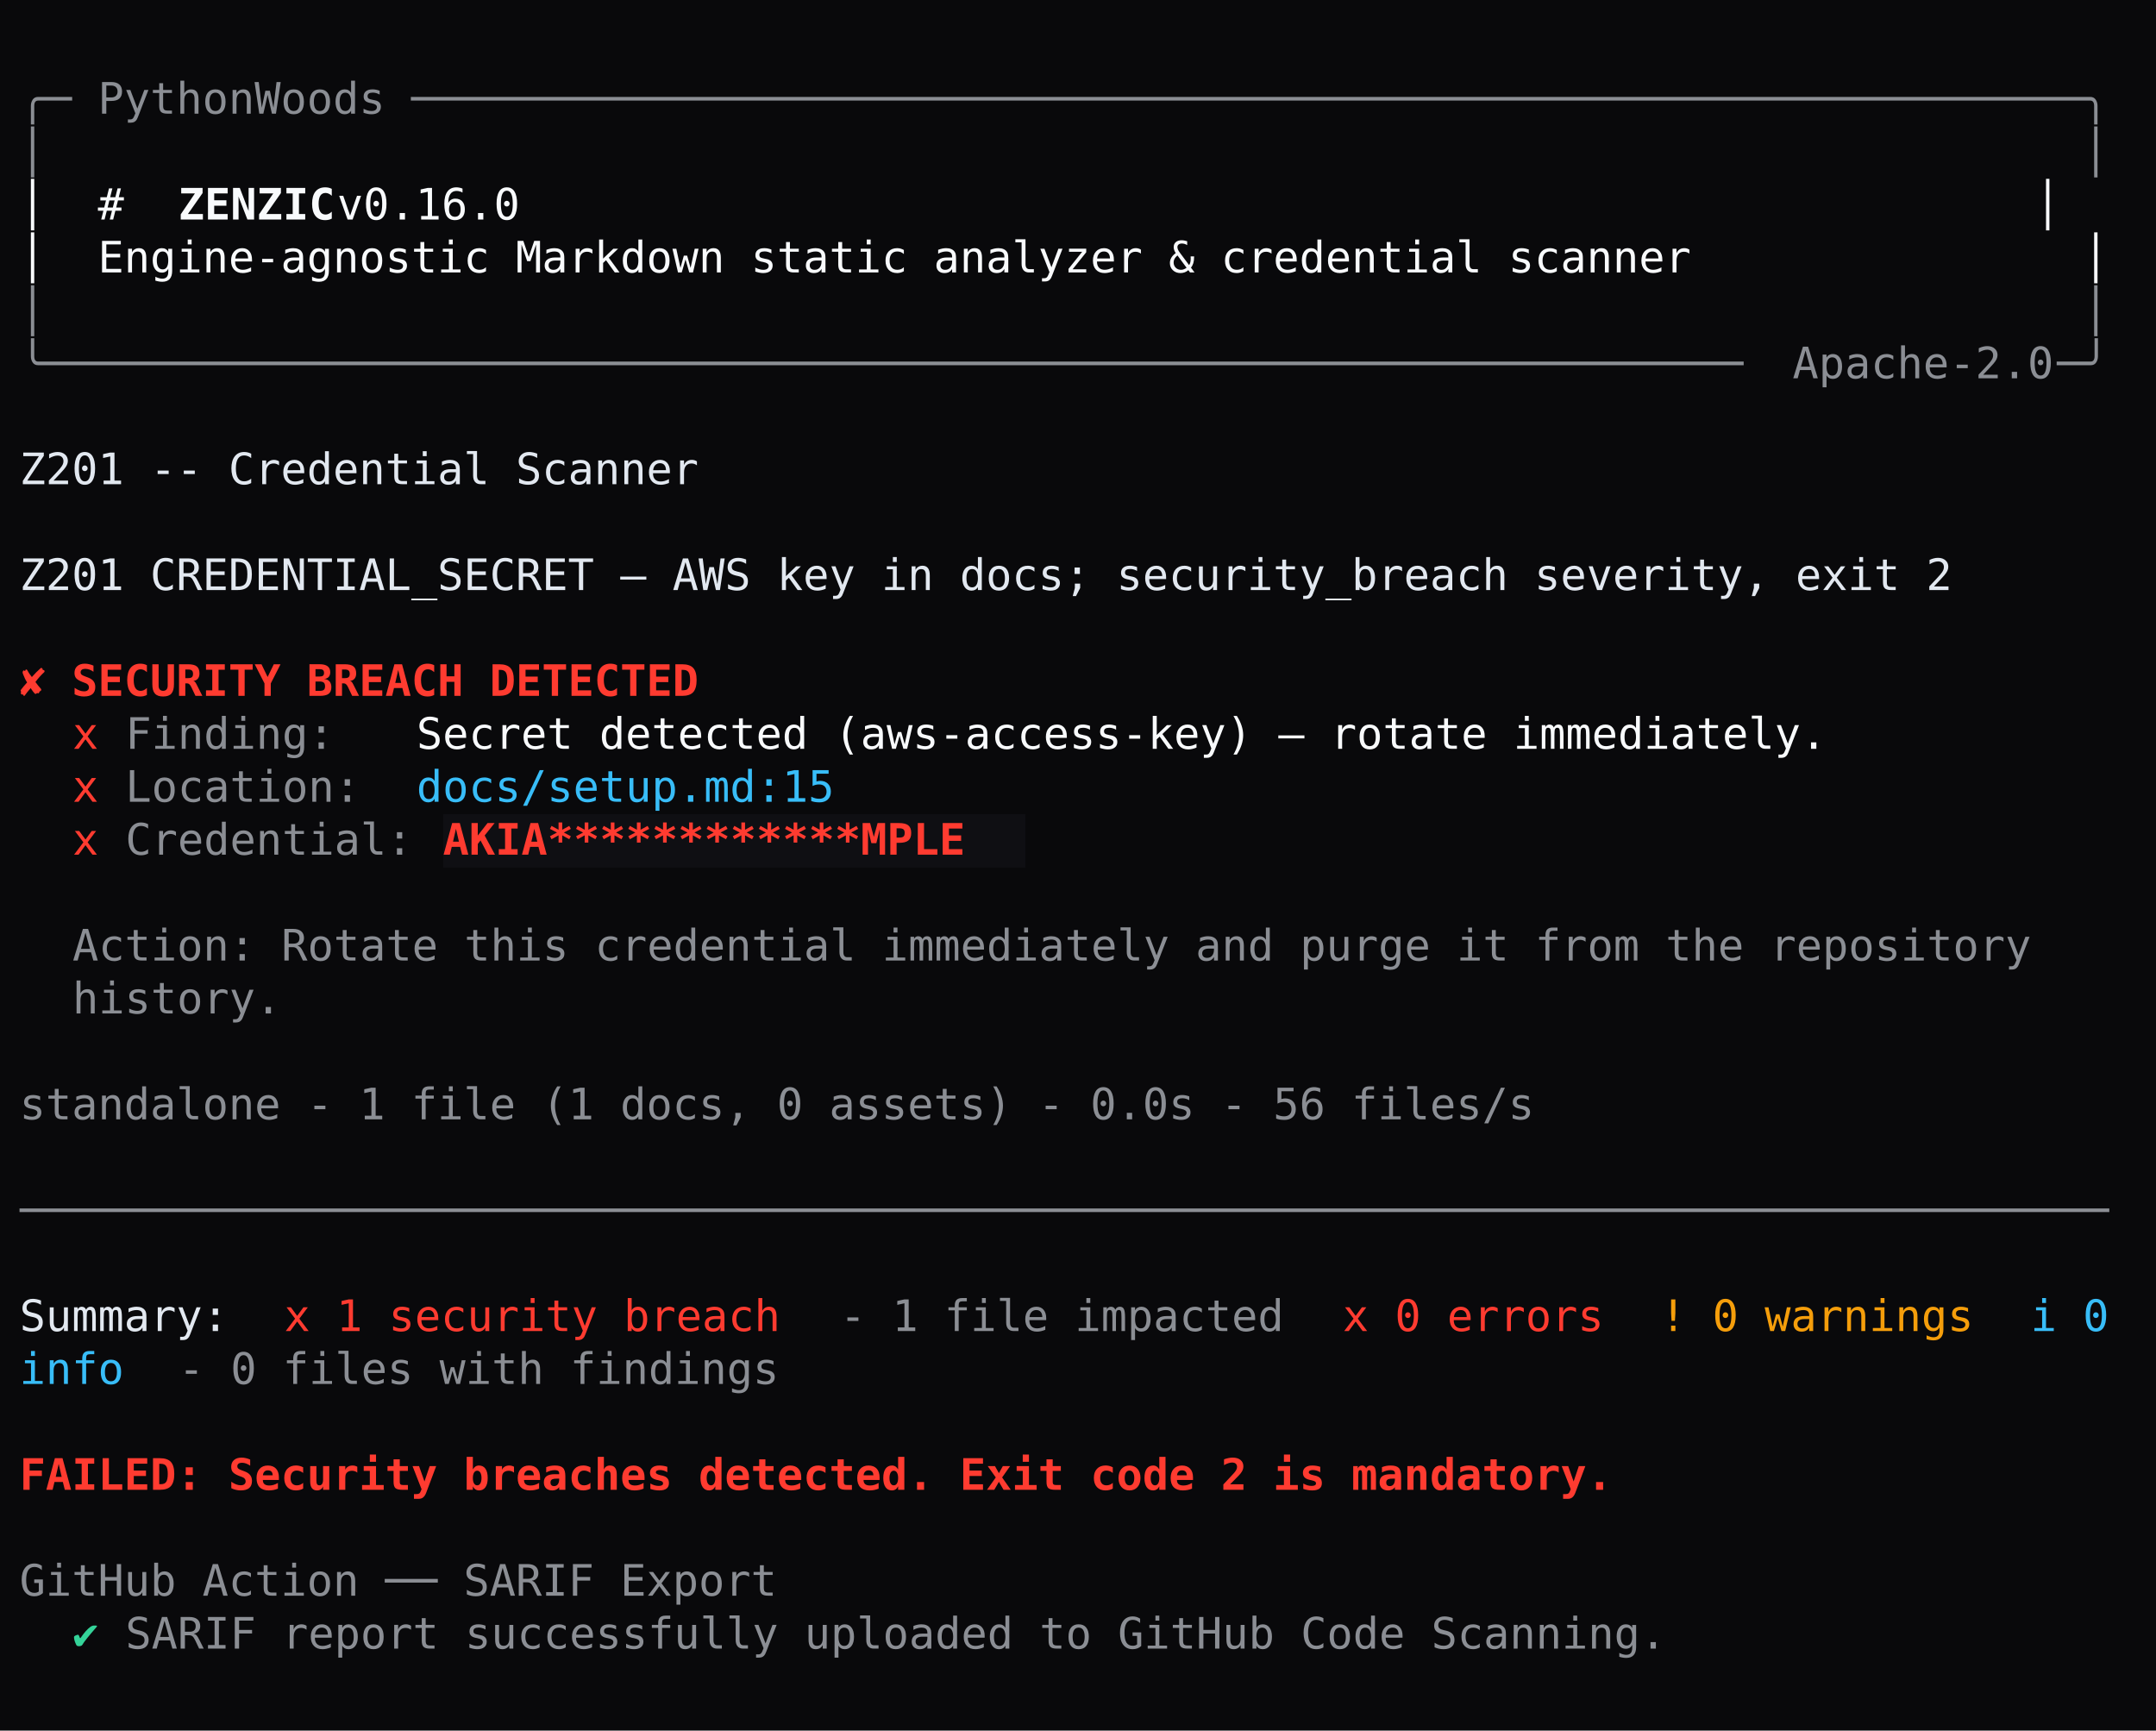
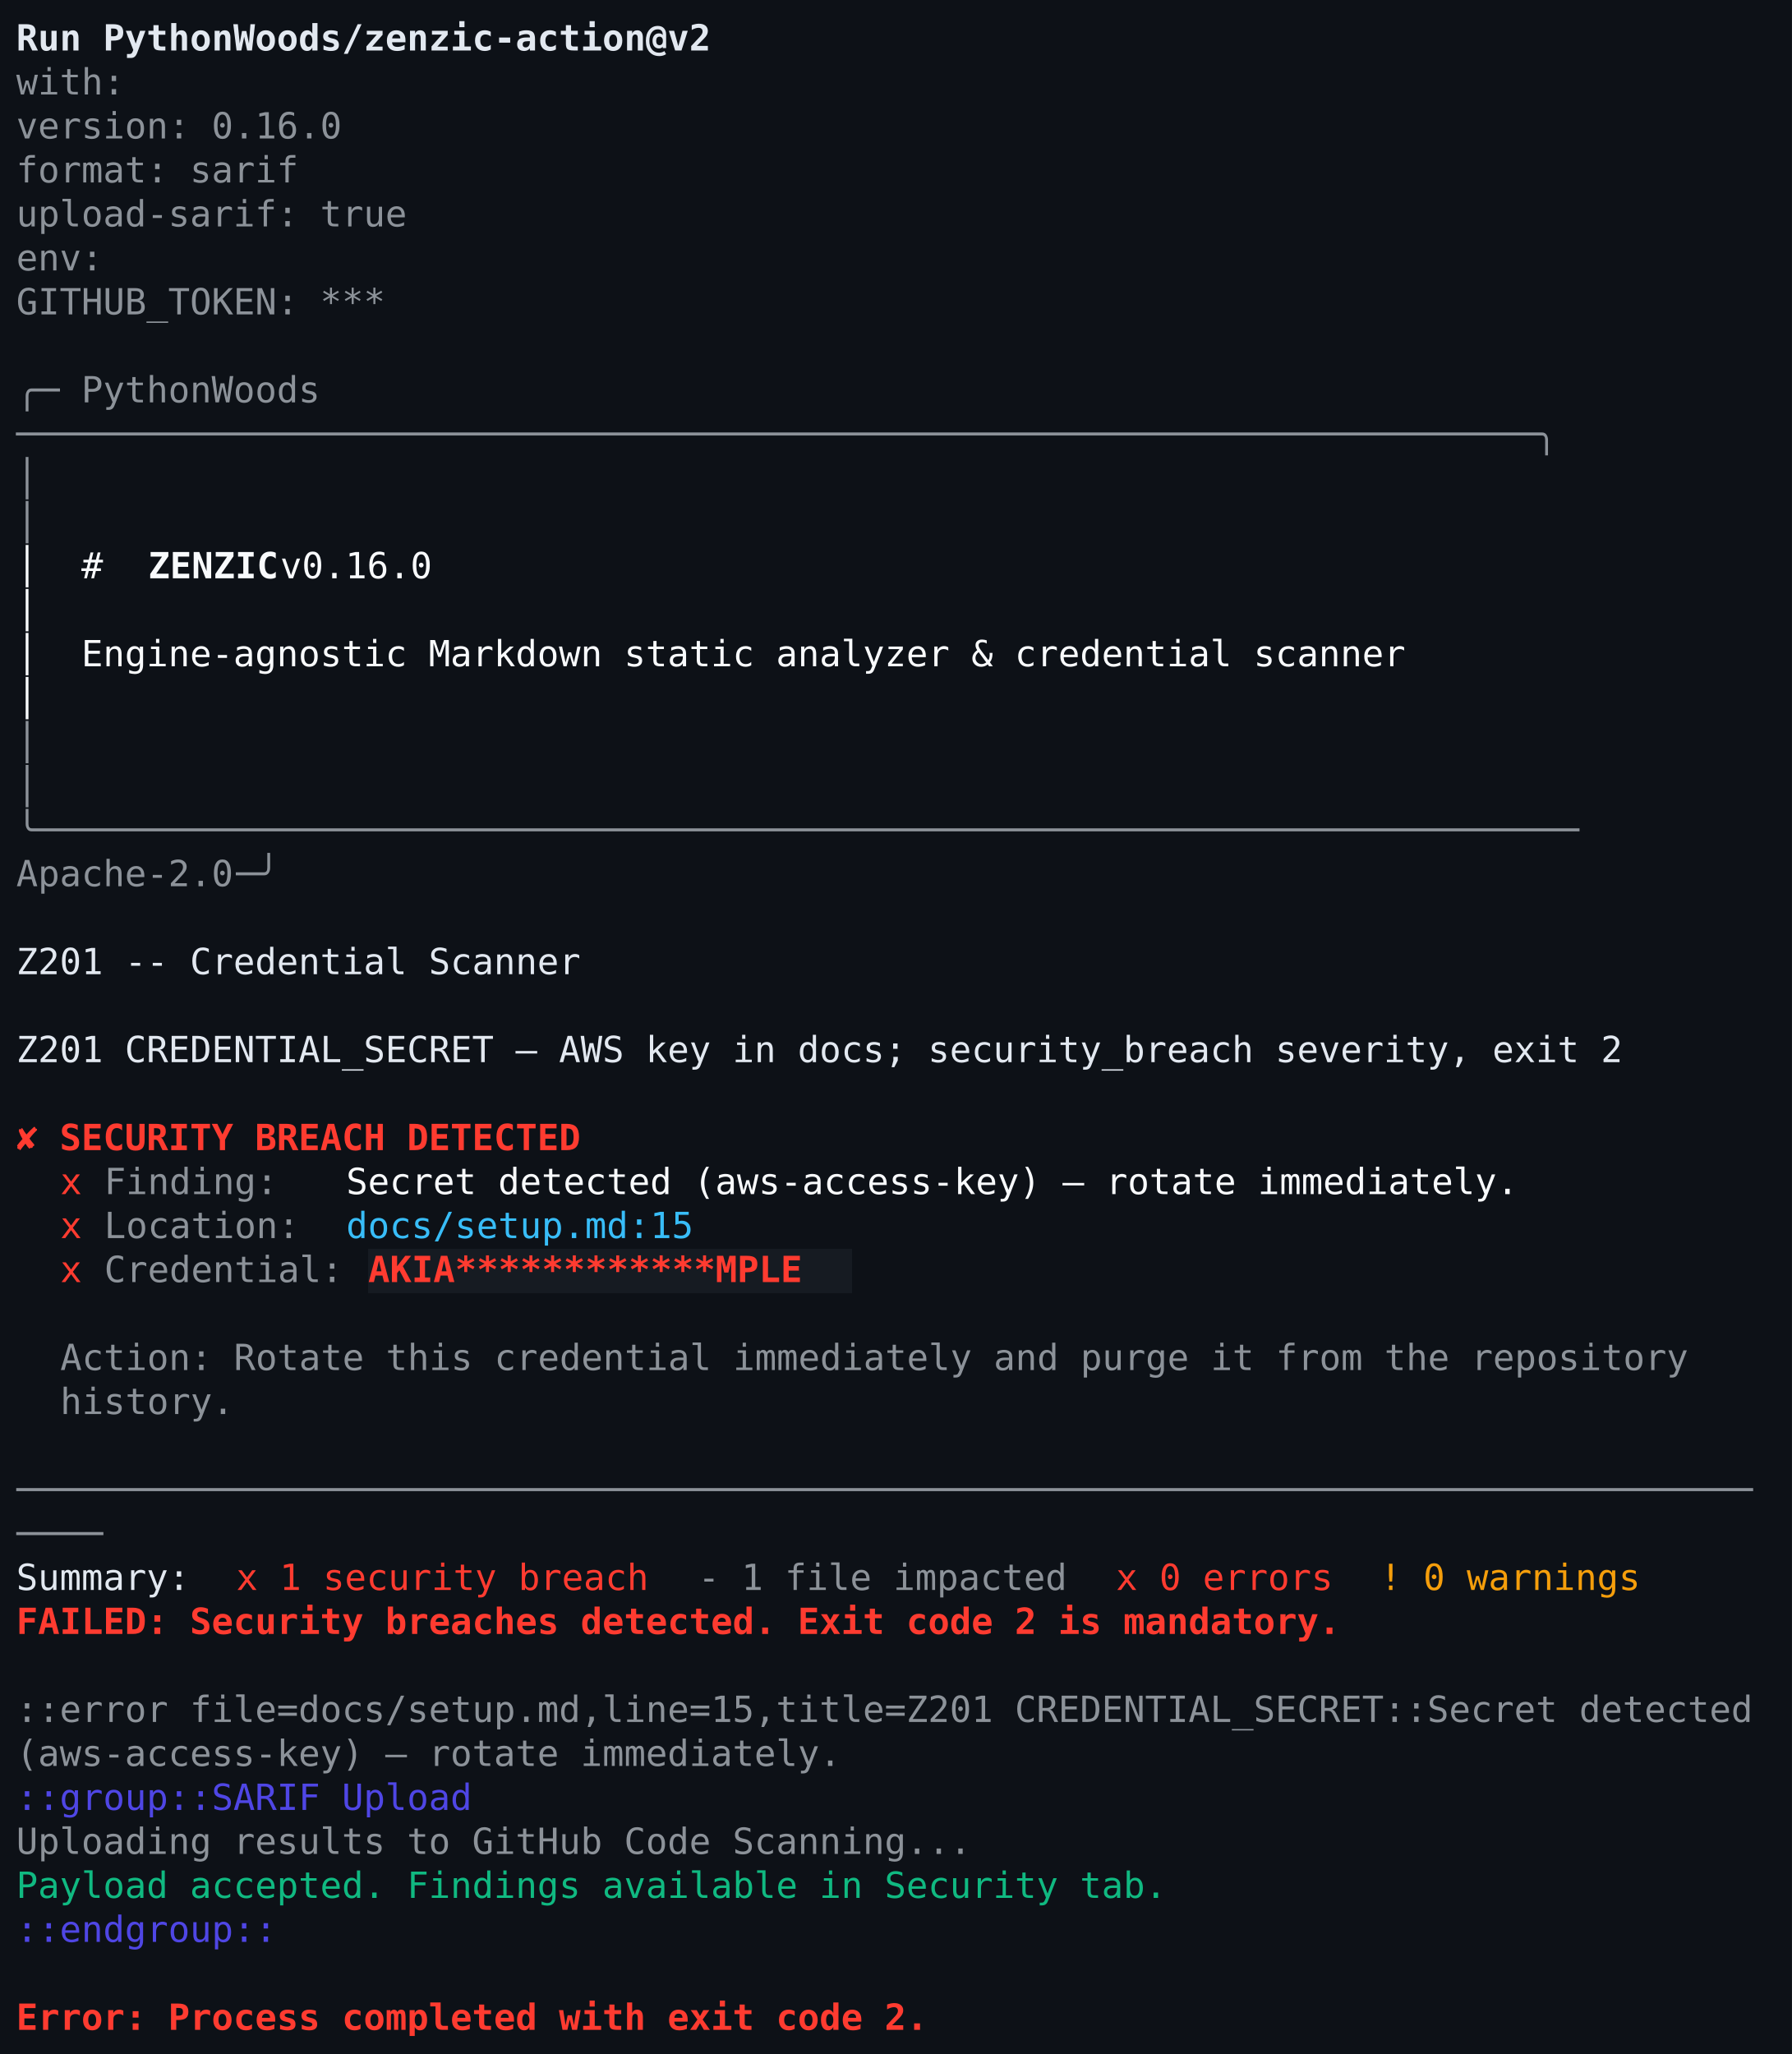
- <svg xmlns="http://www.w3.org/2000/svg" class="rich-terminal" viewBox="0 0 994 797.8">
+ <svg xmlns="http://www.w3.org/2000/svg" class="rich-terminal" viewBox="0 0 994 1139.4">
  <style>

    @font-face {
        font-family: "Fira Code";
        src: local("FiraCode-Regular"),
                url("https://cdnjs.cloudflare.com/ajax/libs/firacode/6.2.0/woff2/FiraCode-Regular.woff2") format("woff2"),
                url("https://cdnjs.cloudflare.com/ajax/libs/firacode/6.2.0/woff/FiraCode-Regular.woff") format("woff");
        font-style: normal;
        font-weight: 400;
    }
    @font-face {
        font-family: "Fira Code";
        src: local("FiraCode-Bold"),
                url("https://cdnjs.cloudflare.com/ajax/libs/firacode/6.2.0/woff2/FiraCode-Bold.woff2") format("woff2"),
                url("https://cdnjs.cloudflare.com/ajax/libs/firacode/6.2.0/woff/FiraCode-Bold.woff") format("woff");
        font-style: bold;
        font-weight: 700;
    }

-     .terminal-1572485941-matrix {
+     .terminal-2538310199-matrix {
        font-family: Fira Code, monospace;
        font-size: 20px;
        line-height: 24.4px;
        font-variant-east-asian: full-width;
    }

-     .terminal-1572485941-title {
+     .terminal-2538310199-title {
        font-size: 18px;
        font-weight: bold;
        font-family: arial;
    }

-     .terminal-1572485941-r1 { fill: #e2e8f0 }
- .terminal-1572485941-r2 { fill: #8b8e94 }
- .terminal-1572485941-r3 { fill: #f8fafc }
- .terminal-1572485941-r4 { fill: #f8fafc;font-weight: bold }
- .terminal-1572485941-r5 { fill: #ff3b30;font-weight: bold }
- .terminal-1572485941-r6 { fill: #ff3b30 }
- .terminal-1572485941-r7 { fill: #38bdf8 }
- .terminal-1572485941-r8 { fill: #f59e0b }
- .terminal-1572485941-r9 { fill: #34d399 }
+     .terminal-2538310199-r1 { fill: #e2e8f0;font-weight: bold }
+ .terminal-2538310199-r2 { fill: #e2e8f0 }
+ .terminal-2538310199-r3 { fill: #8c9299 }
+ .terminal-2538310199-r4 { fill: #f8fafc }
+ .terminal-2538310199-r5 { fill: #f8fafc;font-weight: bold }
+ .terminal-2538310199-r6 { fill: #ff3b30;font-weight: bold }
+ .terminal-2538310199-r7 { fill: #ff3b30 }
+ .terminal-2538310199-r8 { fill: #38bdf8 }
+ .terminal-2538310199-r9 { fill: #f59e0b }
+ .terminal-2538310199-r10 { fill: #4f46e5 }
+ .terminal-2538310199-r11 { fill: #10b981 }
    </style>
-   <rect width="100%" height="100%" fill="#09090b" />
+   <rect width="100%" height="100%" fill="#0d1117" />
  <defs>
-     <clipPath id="terminal-1572485941-clip-terminal">
-       <rect x="0" y="0" width="975.0" height="779.8" />
-     </clipPath>
-     <clipPath id="terminal-1572485941-line-0">
+     <clipPath id="terminal-2538310199-clip-terminal">
+       <rect x="0" y="0" width="975.0" height="1121.4" />
+     </clipPath>
+     <clipPath id="terminal-2538310199-line-0">
      <rect x="0" y="1.5" width="976" height="24.65" />
    </clipPath>
-     <clipPath id="terminal-1572485941-line-1">
+     <clipPath id="terminal-2538310199-line-1">
      <rect x="0" y="25.9" width="976" height="24.65" />
    </clipPath>
-     <clipPath id="terminal-1572485941-line-2">
+     <clipPath id="terminal-2538310199-line-2">
      <rect x="0" y="50.3" width="976" height="24.65" />
    </clipPath>
-     <clipPath id="terminal-1572485941-line-3">
+     <clipPath id="terminal-2538310199-line-3">
      <rect x="0" y="74.7" width="976" height="24.65" />
    </clipPath>
-     <clipPath id="terminal-1572485941-line-4">
+     <clipPath id="terminal-2538310199-line-4">
      <rect x="0" y="99.1" width="976" height="24.65" />
    </clipPath>
-     <clipPath id="terminal-1572485941-line-5">
+     <clipPath id="terminal-2538310199-line-5">
      <rect x="0" y="123.5" width="976" height="24.65" />
    </clipPath>
-     <clipPath id="terminal-1572485941-line-6">
+     <clipPath id="terminal-2538310199-line-6">
      <rect x="0" y="147.9" width="976" height="24.65" />
    </clipPath>
-     <clipPath id="terminal-1572485941-line-7">
+     <clipPath id="terminal-2538310199-line-7">
      <rect x="0" y="172.3" width="976" height="24.65" />
    </clipPath>
-     <clipPath id="terminal-1572485941-line-8">
+     <clipPath id="terminal-2538310199-line-8">
      <rect x="0" y="196.7" width="976" height="24.65" />
    </clipPath>
-     <clipPath id="terminal-1572485941-line-9">
+     <clipPath id="terminal-2538310199-line-9">
      <rect x="0" y="221.1" width="976" height="24.65" />
    </clipPath>
-     <clipPath id="terminal-1572485941-line-10">
+     <clipPath id="terminal-2538310199-line-10">
      <rect x="0" y="245.5" width="976" height="24.65" />
    </clipPath>
-     <clipPath id="terminal-1572485941-line-11">
+     <clipPath id="terminal-2538310199-line-11">
      <rect x="0" y="269.9" width="976" height="24.65" />
    </clipPath>
-     <clipPath id="terminal-1572485941-line-12">
+     <clipPath id="terminal-2538310199-line-12">
      <rect x="0" y="294.3" width="976" height="24.65" />
    </clipPath>
-     <clipPath id="terminal-1572485941-line-13">
+     <clipPath id="terminal-2538310199-line-13">
      <rect x="0" y="318.7" width="976" height="24.65" />
    </clipPath>
-     <clipPath id="terminal-1572485941-line-14">
+     <clipPath id="terminal-2538310199-line-14">
      <rect x="0" y="343.1" width="976" height="24.65" />
    </clipPath>
-     <clipPath id="terminal-1572485941-line-15">
+     <clipPath id="terminal-2538310199-line-15">
      <rect x="0" y="367.5" width="976" height="24.65" />
    </clipPath>
-     <clipPath id="terminal-1572485941-line-16">
+     <clipPath id="terminal-2538310199-line-16">
      <rect x="0" y="391.9" width="976" height="24.65" />
    </clipPath>
-     <clipPath id="terminal-1572485941-line-17">
+     <clipPath id="terminal-2538310199-line-17">
      <rect x="0" y="416.3" width="976" height="24.65" />
    </clipPath>
-     <clipPath id="terminal-1572485941-line-18">
+     <clipPath id="terminal-2538310199-line-18">
      <rect x="0" y="440.7" width="976" height="24.65" />
    </clipPath>
-     <clipPath id="terminal-1572485941-line-19">
+     <clipPath id="terminal-2538310199-line-19">
      <rect x="0" y="465.1" width="976" height="24.65" />
    </clipPath>
-     <clipPath id="terminal-1572485941-line-20">
+     <clipPath id="terminal-2538310199-line-20">
      <rect x="0" y="489.5" width="976" height="24.65" />
    </clipPath>
-     <clipPath id="terminal-1572485941-line-21">
+     <clipPath id="terminal-2538310199-line-21">
      <rect x="0" y="513.9" width="976" height="24.65" />
    </clipPath>
-     <clipPath id="terminal-1572485941-line-22">
+     <clipPath id="terminal-2538310199-line-22">
      <rect x="0" y="538.3" width="976" height="24.65" />
    </clipPath>
-     <clipPath id="terminal-1572485941-line-23">
+     <clipPath id="terminal-2538310199-line-23">
      <rect x="0" y="562.7" width="976" height="24.65" />
    </clipPath>
-     <clipPath id="terminal-1572485941-line-24">
+     <clipPath id="terminal-2538310199-line-24">
      <rect x="0" y="587.1" width="976" height="24.65" />
    </clipPath>
-     <clipPath id="terminal-1572485941-line-25">
+     <clipPath id="terminal-2538310199-line-25">
      <rect x="0" y="611.5" width="976" height="24.65" />
    </clipPath>
-     <clipPath id="terminal-1572485941-line-26">
+     <clipPath id="terminal-2538310199-line-26">
      <rect x="0" y="635.9" width="976" height="24.65" />
    </clipPath>
-     <clipPath id="terminal-1572485941-line-27">
+     <clipPath id="terminal-2538310199-line-27">
      <rect x="0" y="660.3" width="976" height="24.65" />
    </clipPath>
-     <clipPath id="terminal-1572485941-line-28">
+     <clipPath id="terminal-2538310199-line-28">
      <rect x="0" y="684.7" width="976" height="24.65" />
    </clipPath>
-     <clipPath id="terminal-1572485941-line-29">
+     <clipPath id="terminal-2538310199-line-29">
      <rect x="0" y="709.1" width="976" height="24.65" />
    </clipPath>
-     <clipPath id="terminal-1572485941-line-30">
+     <clipPath id="terminal-2538310199-line-30">
      <rect x="0" y="733.5" width="976" height="24.65" />
    </clipPath>
+     <clipPath id="terminal-2538310199-line-31">
+       <rect x="0" y="757.9" width="976" height="24.65" />
+     </clipPath>
+     <clipPath id="terminal-2538310199-line-32">
+       <rect x="0" y="782.3" width="976" height="24.65" />
+     </clipPath>
+     <clipPath id="terminal-2538310199-line-33">
+       <rect x="0" y="806.7" width="976" height="24.65" />
+     </clipPath>
+     <clipPath id="terminal-2538310199-line-34">
+       <rect x="0" y="831.1" width="976" height="24.65" />
+     </clipPath>
+     <clipPath id="terminal-2538310199-line-35">
+       <rect x="0" y="855.5" width="976" height="24.65" />
+     </clipPath>
+     <clipPath id="terminal-2538310199-line-36">
+       <rect x="0" y="879.9" width="976" height="24.65" />
+     </clipPath>
+     <clipPath id="terminal-2538310199-line-37">
+       <rect x="0" y="904.3" width="976" height="24.65" />
+     </clipPath>
+     <clipPath id="terminal-2538310199-line-38">
+       <rect x="0" y="928.7" width="976" height="24.65" />
+     </clipPath>
+     <clipPath id="terminal-2538310199-line-39">
+       <rect x="0" y="953.1" width="976" height="24.65" />
+     </clipPath>
+     <clipPath id="terminal-2538310199-line-40">
+       <rect x="0" y="977.5" width="976" height="24.65" />
+     </clipPath>
+     <clipPath id="terminal-2538310199-line-41">
+       <rect x="0" y="1001.9" width="976" height="24.65" />
+     </clipPath>
+     <clipPath id="terminal-2538310199-line-42">
+       <rect x="0" y="1026.3" width="976" height="24.65" />
+     </clipPath>
+     <clipPath id="terminal-2538310199-line-43">
+       <rect x="0" y="1050.7" width="976" height="24.65" />
+     </clipPath>
+     <clipPath id="terminal-2538310199-line-44">
+       <rect x="0" y="1075.1" width="976" height="24.65" />
+     </clipPath>
  </defs>
-   <g transform="translate(9, 8)" clip-path="url(#terminal-1572485941-clip-terminal)">
-     <rect fill="#0f0f13" x="195.2" y="367.5" width="268.4" height="24.65" shape-rendering="crispEdges" />
-     <g class="terminal-1572485941-matrix">
-       <text class="terminal-1572485941-r1" x="976" y="20" textLength="12.2" clip-path="url(#terminal-1572485941-line-0)">
- </text>
-       <text class="terminal-1572485941-r2" x="0" y="44.4" textLength="976" clip-path="url(#terminal-1572485941-line-1)">╭─ PythonWoods ────────────────────────────────────────────────────────────────╮</text>
-       <text class="terminal-1572485941-r1" x="976" y="44.4" textLength="12.2" clip-path="url(#terminal-1572485941-line-1)">
- </text>
-       <text class="terminal-1572485941-r2" x="0" y="68.8" textLength="976" clip-path="url(#terminal-1572485941-line-2)">│                                                                              │</text>
-       <text class="terminal-1572485941-r1" x="976" y="68.8" textLength="12.2" clip-path="url(#terminal-1572485941-line-2)">
- </text>
-       <text class="terminal-1572485941-r3" x="0" y="93.2" textLength="73.2" clip-path="url(#terminal-1572485941-line-3)">│  #  </text>
-       <text class="terminal-1572485941-r4" x="73.2" y="93.2" textLength="73.2" clip-path="url(#terminal-1572485941-line-3)">ZENZIC</text>
-       <text class="terminal-1572485941-r3" x="146.4" y="93.2" textLength="829.6" clip-path="url(#terminal-1572485941-line-3)">  v0.16.0                                                          │</text>
-       <text class="terminal-1572485941-r1" x="976" y="93.2" textLength="12.2" clip-path="url(#terminal-1572485941-line-3)">
- </text>
-       <text class="terminal-1572485941-r3" x="0" y="117.6" textLength="976" clip-path="url(#terminal-1572485941-line-4)">│  Engine-agnostic Markdown static analyzer &amp; credential scanner               │</text>
-       <text class="terminal-1572485941-r1" x="976" y="117.6" textLength="12.2" clip-path="url(#terminal-1572485941-line-4)">
- </text>
-       <text class="terminal-1572485941-r2" x="0" y="142" textLength="976" clip-path="url(#terminal-1572485941-line-5)">│                                                                              │</text>
-       <text class="terminal-1572485941-r1" x="976" y="142" textLength="12.2" clip-path="url(#terminal-1572485941-line-5)">
- </text>
-       <text class="terminal-1572485941-r2" x="0" y="166.4" textLength="817.4" clip-path="url(#terminal-1572485941-line-6)">╰───────────────────────────────────────────────────────────────── </text>
-       <text class="terminal-1572485941-r2" x="817.4" y="166.4" textLength="122" clip-path="url(#terminal-1572485941-line-6)">Apache-2.0</text>
-       <text class="terminal-1572485941-r2" x="939.4" y="166.4" textLength="36.6" clip-path="url(#terminal-1572485941-line-6)"> ─╯</text>
-       <text class="terminal-1572485941-r1" x="976" y="166.4" textLength="12.2" clip-path="url(#terminal-1572485941-line-6)">
- </text>
-       <text class="terminal-1572485941-r1" x="976" y="190.8" textLength="12.2" clip-path="url(#terminal-1572485941-line-7)">
- </text>
-       <text class="terminal-1572485941-r1" x="0" y="215.2" textLength="317.2" clip-path="url(#terminal-1572485941-line-8)">Z201 -- Credential Scanner</text>
-       <text class="terminal-1572485941-r1" x="976" y="215.2" textLength="12.2" clip-path="url(#terminal-1572485941-line-8)">
- </text>
-       <text class="terminal-1572485941-r1" x="976" y="239.6" textLength="12.2" clip-path="url(#terminal-1572485941-line-9)">
- </text>
-       <text class="terminal-1572485941-r1" x="0" y="264" textLength="902.8" clip-path="url(#terminal-1572485941-line-10)">Z201 CREDENTIAL_SECRET — AWS key in docs; security_breach severity, exit 2</text>
-       <text class="terminal-1572485941-r1" x="976" y="264" textLength="12.2" clip-path="url(#terminal-1572485941-line-10)">
- </text>
-       <text class="terminal-1572485941-r1" x="976" y="288.4" textLength="12.2" clip-path="url(#terminal-1572485941-line-11)">
- </text>
-       <text class="terminal-1572485941-r5" x="0" y="312.8" textLength="317.2" clip-path="url(#terminal-1572485941-line-12)">✘ SECURITY BREACH DETECTED</text>
-       <text class="terminal-1572485941-r1" x="976" y="312.8" textLength="12.2" clip-path="url(#terminal-1572485941-line-12)">
- </text>
-       <text class="terminal-1572485941-r6" x="24.4" y="337.2" textLength="12.2" clip-path="url(#terminal-1572485941-line-13)">x</text>
-       <text class="terminal-1572485941-r2" x="48.8" y="337.2" textLength="134.2" clip-path="url(#terminal-1572485941-line-13)">Finding:   </text>
-       <text class="terminal-1572485941-r3" x="183" y="337.2" textLength="658.8" clip-path="url(#terminal-1572485941-line-13)">Secret detected (aws-access-key) — rotate immediately.</text>
-       <text class="terminal-1572485941-r1" x="976" y="337.2" textLength="12.2" clip-path="url(#terminal-1572485941-line-13)">
- </text>
-       <text class="terminal-1572485941-r6" x="24.4" y="361.6" textLength="12.2" clip-path="url(#terminal-1572485941-line-14)">x</text>
-       <text class="terminal-1572485941-r2" x="48.8" y="361.6" textLength="134.2" clip-path="url(#terminal-1572485941-line-14)">Location:  </text>
-       <text class="terminal-1572485941-r7" x="183" y="361.6" textLength="195.2" clip-path="url(#terminal-1572485941-line-14)">docs/setup.md:15</text>
-       <text class="terminal-1572485941-r1" x="976" y="361.6" textLength="12.2" clip-path="url(#terminal-1572485941-line-14)">
- </text>
-       <text class="terminal-1572485941-r6" x="24.4" y="386" textLength="12.2" clip-path="url(#terminal-1572485941-line-15)">x</text>
-       <text class="terminal-1572485941-r2" x="48.8" y="386" textLength="134.2" clip-path="url(#terminal-1572485941-line-15)">Credential:</text>
-       <text class="terminal-1572485941-r5" x="195.2" y="386" textLength="268.4" clip-path="url(#terminal-1572485941-line-15)"> AKIA************MPLE </text>
-       <text class="terminal-1572485941-r1" x="976" y="386" textLength="12.2" clip-path="url(#terminal-1572485941-line-15)">
- </text>
-       <text class="terminal-1572485941-r1" x="976" y="410.4" textLength="12.2" clip-path="url(#terminal-1572485941-line-16)">
- </text>
-       <text class="terminal-1572485941-r2" x="24.4" y="434.8" textLength="927.2" clip-path="url(#terminal-1572485941-line-17)">Action: Rotate this credential immediately and purge it from the repository </text>
-       <text class="terminal-1572485941-r1" x="976" y="434.8" textLength="12.2" clip-path="url(#terminal-1572485941-line-17)">
- </text>
-       <text class="terminal-1572485941-r2" x="24.4" y="459.2" textLength="97.6" clip-path="url(#terminal-1572485941-line-18)">history.</text>
-       <text class="terminal-1572485941-r1" x="976" y="459.2" textLength="12.2" clip-path="url(#terminal-1572485941-line-18)">
- </text>
-       <text class="terminal-1572485941-r1" x="976" y="483.6" textLength="12.2" clip-path="url(#terminal-1572485941-line-19)">
- </text>
-       <text class="terminal-1572485941-r2" x="0" y="508" textLength="707.6" clip-path="url(#terminal-1572485941-line-20)">standalone - 1 file (1 docs, 0 assets) - 0.0s - 56 files/s</text>
-       <text class="terminal-1572485941-r1" x="976" y="508" textLength="12.2" clip-path="url(#terminal-1572485941-line-20)">
- </text>
-       <text class="terminal-1572485941-r1" x="976" y="532.4" textLength="12.2" clip-path="url(#terminal-1572485941-line-21)">
- </text>
-       <text class="terminal-1572485941-r2" x="0" y="556.8" textLength="976" clip-path="url(#terminal-1572485941-line-22)">────────────────────────────────────────────────────────────────────────────────</text>
-       <text class="terminal-1572485941-r1" x="976" y="556.8" textLength="12.2" clip-path="url(#terminal-1572485941-line-22)">
- </text>
-       <text class="terminal-1572485941-r1" x="976" y="581.2" textLength="12.2" clip-path="url(#terminal-1572485941-line-23)">
- </text>
-       <text class="terminal-1572485941-r1" x="0" y="605.6" textLength="122" clip-path="url(#terminal-1572485941-line-24)">Summary:  </text>
-       <text class="terminal-1572485941-r6" x="122" y="605.6" textLength="231.8" clip-path="url(#terminal-1572485941-line-24)">x 1 security breach</text>
-       <text class="terminal-1572485941-r2" x="378.2" y="605.6" textLength="207.4" clip-path="url(#terminal-1572485941-line-24)">- 1 file impacted</text>
-       <text class="terminal-1572485941-r6" x="610" y="605.6" textLength="122" clip-path="url(#terminal-1572485941-line-24)">x 0 errors</text>
-       <text class="terminal-1572485941-r8" x="756.4" y="605.6" textLength="146.4" clip-path="url(#terminal-1572485941-line-24)">! 0 warnings</text>
-       <text class="terminal-1572485941-r7" x="927.2" y="605.6" textLength="36.6" clip-path="url(#terminal-1572485941-line-24)">i 0</text>
-       <text class="terminal-1572485941-r1" x="976" y="605.6" textLength="12.2" clip-path="url(#terminal-1572485941-line-24)">
- </text>
-       <text class="terminal-1572485941-r7" x="0" y="630" textLength="48.8" clip-path="url(#terminal-1572485941-line-25)">info</text>
-       <text class="terminal-1572485941-r2" x="73.2" y="630" textLength="280.6" clip-path="url(#terminal-1572485941-line-25)">- 0 files with findings</text>
-       <text class="terminal-1572485941-r1" x="976" y="630" textLength="12.2" clip-path="url(#terminal-1572485941-line-25)">
- </text>
-       <text class="terminal-1572485941-r1" x="976" y="654.4" textLength="12.2" clip-path="url(#terminal-1572485941-line-26)">
- </text>
-       <text class="terminal-1572485941-r5" x="0" y="678.8" textLength="744.2" clip-path="url(#terminal-1572485941-line-27)">FAILED: Security breaches detected. Exit code 2 is mandatory.</text>
-       <text class="terminal-1572485941-r1" x="976" y="678.8" textLength="12.2" clip-path="url(#terminal-1572485941-line-27)">
- </text>
-       <text class="terminal-1572485941-r1" x="976" y="703.2" textLength="12.2" clip-path="url(#terminal-1572485941-line-28)">
- </text>
-       <text class="terminal-1572485941-r2" x="0" y="727.6" textLength="353.8" clip-path="url(#terminal-1572485941-line-29)">GitHub Action ── SARIF Export</text>
-       <text class="terminal-1572485941-r1" x="976" y="727.6" textLength="12.2" clip-path="url(#terminal-1572485941-line-29)">
- </text>
-       <text class="terminal-1572485941-r9" x="24.4" y="752" textLength="12.2" clip-path="url(#terminal-1572485941-line-30)">✔</text>
-       <text class="terminal-1572485941-r2" x="48.8" y="752" textLength="719.8" clip-path="url(#terminal-1572485941-line-30)">SARIF report successfully uploaded to GitHub Code Scanning.</text>
-       <text class="terminal-1572485941-r1" x="976" y="752" textLength="12.2" clip-path="url(#terminal-1572485941-line-30)">
- </text>
-       <text class="terminal-1572485941-r1" x="976" y="776.4" textLength="12.2" clip-path="url(#terminal-1572485941-line-31)">
+   <g transform="translate(9, 8)" clip-path="url(#terminal-2538310199-clip-terminal)">
+     <rect fill="#161b22" x="195.2" y="684.7" width="268.4" height="24.65" shape-rendering="crispEdges" />
+     <g class="terminal-2538310199-matrix">
+       <text class="terminal-2538310199-r1" x="0" y="20" textLength="390.4" clip-path="url(#terminal-2538310199-line-0)">Run PythonWoods/zenzic-action@v2</text>
+       <text class="terminal-2538310199-r2" x="976" y="20" textLength="12.2" clip-path="url(#terminal-2538310199-line-0)">
+ </text>
+       <text class="terminal-2538310199-r3" x="0" y="44.4" textLength="85.4" clip-path="url(#terminal-2538310199-line-1)">  with:</text>
+       <text class="terminal-2538310199-r2" x="976" y="44.4" textLength="12.2" clip-path="url(#terminal-2538310199-line-1)">
+ </text>
+       <text class="terminal-2538310199-r3" x="0" y="68.8" textLength="231.8" clip-path="url(#terminal-2538310199-line-2)">    version: 0.16.0</text>
+       <text class="terminal-2538310199-r2" x="976" y="68.8" textLength="12.2" clip-path="url(#terminal-2538310199-line-2)">
+ </text>
+       <text class="terminal-2538310199-r3" x="0" y="93.2" textLength="207.4" clip-path="url(#terminal-2538310199-line-3)">    format: sarif</text>
+       <text class="terminal-2538310199-r2" x="976" y="93.2" textLength="12.2" clip-path="url(#terminal-2538310199-line-3)">
+ </text>
+       <text class="terminal-2538310199-r3" x="0" y="117.6" textLength="268.4" clip-path="url(#terminal-2538310199-line-4)">    upload-sarif: true</text>
+       <text class="terminal-2538310199-r2" x="976" y="117.6" textLength="12.2" clip-path="url(#terminal-2538310199-line-4)">
+ </text>
+       <text class="terminal-2538310199-r3" x="0" y="142" textLength="73.2" clip-path="url(#terminal-2538310199-line-5)">  env:</text>
+       <text class="terminal-2538310199-r2" x="976" y="142" textLength="12.2" clip-path="url(#terminal-2538310199-line-5)">
+ </text>
+       <text class="terminal-2538310199-r3" x="0" y="166.4" textLength="256.2" clip-path="url(#terminal-2538310199-line-6)">    GITHUB_TOKEN: ***</text>
+       <text class="terminal-2538310199-r2" x="976" y="166.4" textLength="12.2" clip-path="url(#terminal-2538310199-line-6)">
+ </text>
+       <text class="terminal-2538310199-r2" x="976" y="190.8" textLength="12.2" clip-path="url(#terminal-2538310199-line-7)">
+ </text>
+       <text class="terminal-2538310199-r3" x="0" y="215.2" textLength="183" clip-path="url(#terminal-2538310199-line-8)">╭─ PythonWoods </text>
+       <text class="terminal-2538310199-r2" x="976" y="215.2" textLength="12.2" clip-path="url(#terminal-2538310199-line-8)">
+ </text>
+       <text class="terminal-2538310199-r3" x="0" y="239.6" textLength="866.2" clip-path="url(#terminal-2538310199-line-9)">──────────────────────────────────────────────────────────────────────╮</text>
+       <text class="terminal-2538310199-r2" x="976" y="239.6" textLength="12.2" clip-path="url(#terminal-2538310199-line-9)">
+ </text>
+       <text class="terminal-2538310199-r3" x="0" y="264" textLength="976" clip-path="url(#terminal-2538310199-line-10)">│                                                                               </text>
+       <text class="terminal-2538310199-r2" x="976" y="264" textLength="12.2" clip-path="url(#terminal-2538310199-line-10)">
+ </text>
+       <text class="terminal-2538310199-r3" x="0" y="288.4" textLength="12.2" clip-path="url(#terminal-2538310199-line-11)">│</text>
+       <text class="terminal-2538310199-r2" x="976" y="288.4" textLength="12.2" clip-path="url(#terminal-2538310199-line-11)">
+ </text>
+       <text class="terminal-2538310199-r4" x="0" y="312.8" textLength="73.2" clip-path="url(#terminal-2538310199-line-12)">│  #  </text>
+       <text class="terminal-2538310199-r5" x="73.2" y="312.8" textLength="73.2" clip-path="url(#terminal-2538310199-line-12)">ZENZIC</text>
+       <text class="terminal-2538310199-r4" x="146.4" y="312.8" textLength="829.6" clip-path="url(#terminal-2538310199-line-12)">  v0.16.0                                                           </text>
+       <text class="terminal-2538310199-r2" x="976" y="312.8" textLength="12.2" clip-path="url(#terminal-2538310199-line-12)">
+ </text>
+       <text class="terminal-2538310199-r4" x="0" y="337.2" textLength="12.2" clip-path="url(#terminal-2538310199-line-13)">│</text>
+       <text class="terminal-2538310199-r2" x="976" y="337.2" textLength="12.2" clip-path="url(#terminal-2538310199-line-13)">
+ </text>
+       <text class="terminal-2538310199-r4" x="0" y="361.6" textLength="976" clip-path="url(#terminal-2538310199-line-14)">│  Engine-agnostic Markdown static analyzer &amp; credential scanner                </text>
+       <text class="terminal-2538310199-r2" x="976" y="361.6" textLength="12.2" clip-path="url(#terminal-2538310199-line-14)">
+ </text>
+       <text class="terminal-2538310199-r4" x="0" y="386" textLength="12.2" clip-path="url(#terminal-2538310199-line-15)">│</text>
+       <text class="terminal-2538310199-r2" x="976" y="386" textLength="12.2" clip-path="url(#terminal-2538310199-line-15)">
+ </text>
+       <text class="terminal-2538310199-r3" x="0" y="410.4" textLength="976" clip-path="url(#terminal-2538310199-line-16)">│                                                                               </text>
+       <text class="terminal-2538310199-r2" x="976" y="410.4" textLength="12.2" clip-path="url(#terminal-2538310199-line-16)">
+ </text>
+       <text class="terminal-2538310199-r3" x="0" y="434.8" textLength="12.2" clip-path="url(#terminal-2538310199-line-17)">│</text>
+       <text class="terminal-2538310199-r2" x="976" y="434.8" textLength="12.2" clip-path="url(#terminal-2538310199-line-17)">
+ </text>
+       <text class="terminal-2538310199-r3" x="0" y="459.2" textLength="890.6" clip-path="url(#terminal-2538310199-line-18)">╰─────────────────────────────────────────────────────────────────────── </text>
+       <text class="terminal-2538310199-r2" x="976" y="459.2" textLength="12.2" clip-path="url(#terminal-2538310199-line-18)">
+ </text>
+       <text class="terminal-2538310199-r3" x="0" y="483.6" textLength="122" clip-path="url(#terminal-2538310199-line-19)">Apache-2.0</text>
+       <text class="terminal-2538310199-r3" x="122" y="483.6" textLength="36.6" clip-path="url(#terminal-2538310199-line-19)"> ─╯</text>
+       <text class="terminal-2538310199-r2" x="976" y="483.6" textLength="12.2" clip-path="url(#terminal-2538310199-line-19)">
+ </text>
+       <text class="terminal-2538310199-r2" x="976" y="508" textLength="12.2" clip-path="url(#terminal-2538310199-line-20)">
+ </text>
+       <text class="terminal-2538310199-r2" x="0" y="532.4" textLength="317.2" clip-path="url(#terminal-2538310199-line-21)">Z201 -- Credential Scanner</text>
+       <text class="terminal-2538310199-r2" x="976" y="532.4" textLength="12.2" clip-path="url(#terminal-2538310199-line-21)">
+ </text>
+       <text class="terminal-2538310199-r2" x="976" y="556.8" textLength="12.2" clip-path="url(#terminal-2538310199-line-22)">
+ </text>
+       <text class="terminal-2538310199-r2" x="0" y="581.2" textLength="902.8" clip-path="url(#terminal-2538310199-line-23)">Z201 CREDENTIAL_SECRET — AWS key in docs; security_breach severity, exit 2</text>
+       <text class="terminal-2538310199-r2" x="976" y="581.2" textLength="12.2" clip-path="url(#terminal-2538310199-line-23)">
+ </text>
+       <text class="terminal-2538310199-r2" x="976" y="605.6" textLength="12.2" clip-path="url(#terminal-2538310199-line-24)">
+ </text>
+       <text class="terminal-2538310199-r6" x="0" y="630" textLength="317.2" clip-path="url(#terminal-2538310199-line-25)">✘ SECURITY BREACH DETECTED</text>
+       <text class="terminal-2538310199-r2" x="976" y="630" textLength="12.2" clip-path="url(#terminal-2538310199-line-25)">
+ </text>
+       <text class="terminal-2538310199-r7" x="24.4" y="654.4" textLength="12.2" clip-path="url(#terminal-2538310199-line-26)">x</text>
+       <text class="terminal-2538310199-r3" x="48.8" y="654.4" textLength="134.2" clip-path="url(#terminal-2538310199-line-26)">Finding:   </text>
+       <text class="terminal-2538310199-r4" x="183" y="654.4" textLength="658.8" clip-path="url(#terminal-2538310199-line-26)">Secret detected (aws-access-key) — rotate immediately.</text>
+       <text class="terminal-2538310199-r2" x="976" y="654.4" textLength="12.2" clip-path="url(#terminal-2538310199-line-26)">
+ </text>
+       <text class="terminal-2538310199-r7" x="24.4" y="678.8" textLength="12.2" clip-path="url(#terminal-2538310199-line-27)">x</text>
+       <text class="terminal-2538310199-r3" x="48.8" y="678.8" textLength="134.2" clip-path="url(#terminal-2538310199-line-27)">Location:  </text>
+       <text class="terminal-2538310199-r8" x="183" y="678.8" textLength="195.2" clip-path="url(#terminal-2538310199-line-27)">docs/setup.md:15</text>
+       <text class="terminal-2538310199-r2" x="976" y="678.8" textLength="12.2" clip-path="url(#terminal-2538310199-line-27)">
+ </text>
+       <text class="terminal-2538310199-r7" x="24.4" y="703.2" textLength="12.2" clip-path="url(#terminal-2538310199-line-28)">x</text>
+       <text class="terminal-2538310199-r3" x="48.8" y="703.2" textLength="134.2" clip-path="url(#terminal-2538310199-line-28)">Credential:</text>
+       <text class="terminal-2538310199-r6" x="195.2" y="703.2" textLength="268.4" clip-path="url(#terminal-2538310199-line-28)"> AKIA************MPLE </text>
+       <text class="terminal-2538310199-r2" x="976" y="703.2" textLength="12.2" clip-path="url(#terminal-2538310199-line-28)">
+ </text>
+       <text class="terminal-2538310199-r2" x="976" y="727.6" textLength="12.2" clip-path="url(#terminal-2538310199-line-29)">
+ </text>
+       <text class="terminal-2538310199-r3" x="24.4" y="752" textLength="927.2" clip-path="url(#terminal-2538310199-line-30)">Action: Rotate this credential immediately and purge it from the repository </text>
+       <text class="terminal-2538310199-r2" x="976" y="752" textLength="12.2" clip-path="url(#terminal-2538310199-line-30)">
+ </text>
+       <text class="terminal-2538310199-r3" x="24.4" y="776.4" textLength="97.6" clip-path="url(#terminal-2538310199-line-31)">history.</text>
+       <text class="terminal-2538310199-r2" x="976" y="776.4" textLength="12.2" clip-path="url(#terminal-2538310199-line-31)">
+ </text>
+       <text class="terminal-2538310199-r2" x="976" y="800.8" textLength="12.2" clip-path="url(#terminal-2538310199-line-32)">
+ </text>
+       <text class="terminal-2538310199-r3" x="0" y="825.2" textLength="976" clip-path="url(#terminal-2538310199-line-33)">────────────────────────────────────────────────────────────────────────────────</text>
+       <text class="terminal-2538310199-r2" x="976" y="825.2" textLength="12.2" clip-path="url(#terminal-2538310199-line-33)">
+ </text>
+       <text class="terminal-2538310199-r3" x="0" y="849.6" textLength="48.8" clip-path="url(#terminal-2538310199-line-34)">────</text>
+       <text class="terminal-2538310199-r2" x="976" y="849.6" textLength="12.2" clip-path="url(#terminal-2538310199-line-34)">
+ </text>
+       <text class="terminal-2538310199-r2" x="0" y="874" textLength="122" clip-path="url(#terminal-2538310199-line-35)">Summary:  </text>
+       <text class="terminal-2538310199-r7" x="122" y="874" textLength="231.8" clip-path="url(#terminal-2538310199-line-35)">x 1 security breach</text>
+       <text class="terminal-2538310199-r3" x="378.2" y="874" textLength="207.4" clip-path="url(#terminal-2538310199-line-35)">- 1 file impacted</text>
+       <text class="terminal-2538310199-r7" x="610" y="874" textLength="122" clip-path="url(#terminal-2538310199-line-35)">x 0 errors</text>
+       <text class="terminal-2538310199-r9" x="756.4" y="874" textLength="146.4" clip-path="url(#terminal-2538310199-line-35)">! 0 warnings</text>
+       <text class="terminal-2538310199-r2" x="976" y="874" textLength="12.2" clip-path="url(#terminal-2538310199-line-35)">
+ </text>
+       <text class="terminal-2538310199-r6" x="0" y="898.4" textLength="744.2" clip-path="url(#terminal-2538310199-line-36)">FAILED: Security breaches detected. Exit code 2 is mandatory.</text>
+       <text class="terminal-2538310199-r2" x="976" y="898.4" textLength="12.2" clip-path="url(#terminal-2538310199-line-36)">
+ </text>
+       <text class="terminal-2538310199-r2" x="976" y="922.8" textLength="12.2" clip-path="url(#terminal-2538310199-line-37)">
+ </text>
+       <text class="terminal-2538310199-r3" x="0" y="947.2" textLength="976" clip-path="url(#terminal-2538310199-line-38)">::error file=docs/setup.md,line=15,title=Z201 CREDENTIAL_SECRET::Secret detected</text>
+       <text class="terminal-2538310199-r2" x="976" y="947.2" textLength="12.2" clip-path="url(#terminal-2538310199-line-38)">
+ </text>
+       <text class="terminal-2538310199-r3" x="0" y="971.6" textLength="463.6" clip-path="url(#terminal-2538310199-line-39)">(aws-access-key) — rotate immediately.</text>
+       <text class="terminal-2538310199-r2" x="976" y="971.6" textLength="12.2" clip-path="url(#terminal-2538310199-line-39)">
+ </text>
+       <text class="terminal-2538310199-r10" x="0" y="996" textLength="256.2" clip-path="url(#terminal-2538310199-line-40)">::group::SARIF Upload</text>
+       <text class="terminal-2538310199-r2" x="976" y="996" textLength="12.2" clip-path="url(#terminal-2538310199-line-40)">
+ </text>
+       <text class="terminal-2538310199-r3" x="0" y="1020.4" textLength="536.8" clip-path="url(#terminal-2538310199-line-41)">Uploading results to GitHub Code Scanning...</text>
+       <text class="terminal-2538310199-r2" x="976" y="1020.4" textLength="12.2" clip-path="url(#terminal-2538310199-line-41)">
+ </text>
+       <text class="terminal-2538310199-r11" x="0" y="1044.8" textLength="646.6" clip-path="url(#terminal-2538310199-line-42)">Payload accepted. Findings available in Security tab.</text>
+       <text class="terminal-2538310199-r2" x="976" y="1044.8" textLength="12.2" clip-path="url(#terminal-2538310199-line-42)">
+ </text>
+       <text class="terminal-2538310199-r10" x="0" y="1069.2" textLength="146.4" clip-path="url(#terminal-2538310199-line-43)">::endgroup::</text>
+       <text class="terminal-2538310199-r2" x="976" y="1069.2" textLength="12.2" clip-path="url(#terminal-2538310199-line-43)">
+ </text>
+       <text class="terminal-2538310199-r2" x="976" y="1093.6" textLength="12.2" clip-path="url(#terminal-2538310199-line-44)">
+ </text>
+       <text class="terminal-2538310199-r6" x="0" y="1118" textLength="512.4" clip-path="url(#terminal-2538310199-line-45)">Error: Process completed with exit code 2.</text>
+       <text class="terminal-2538310199-r2" x="976" y="1118" textLength="12.2" clip-path="url(#terminal-2538310199-line-45)">
</text>
    </g>
  </g>
</svg>
